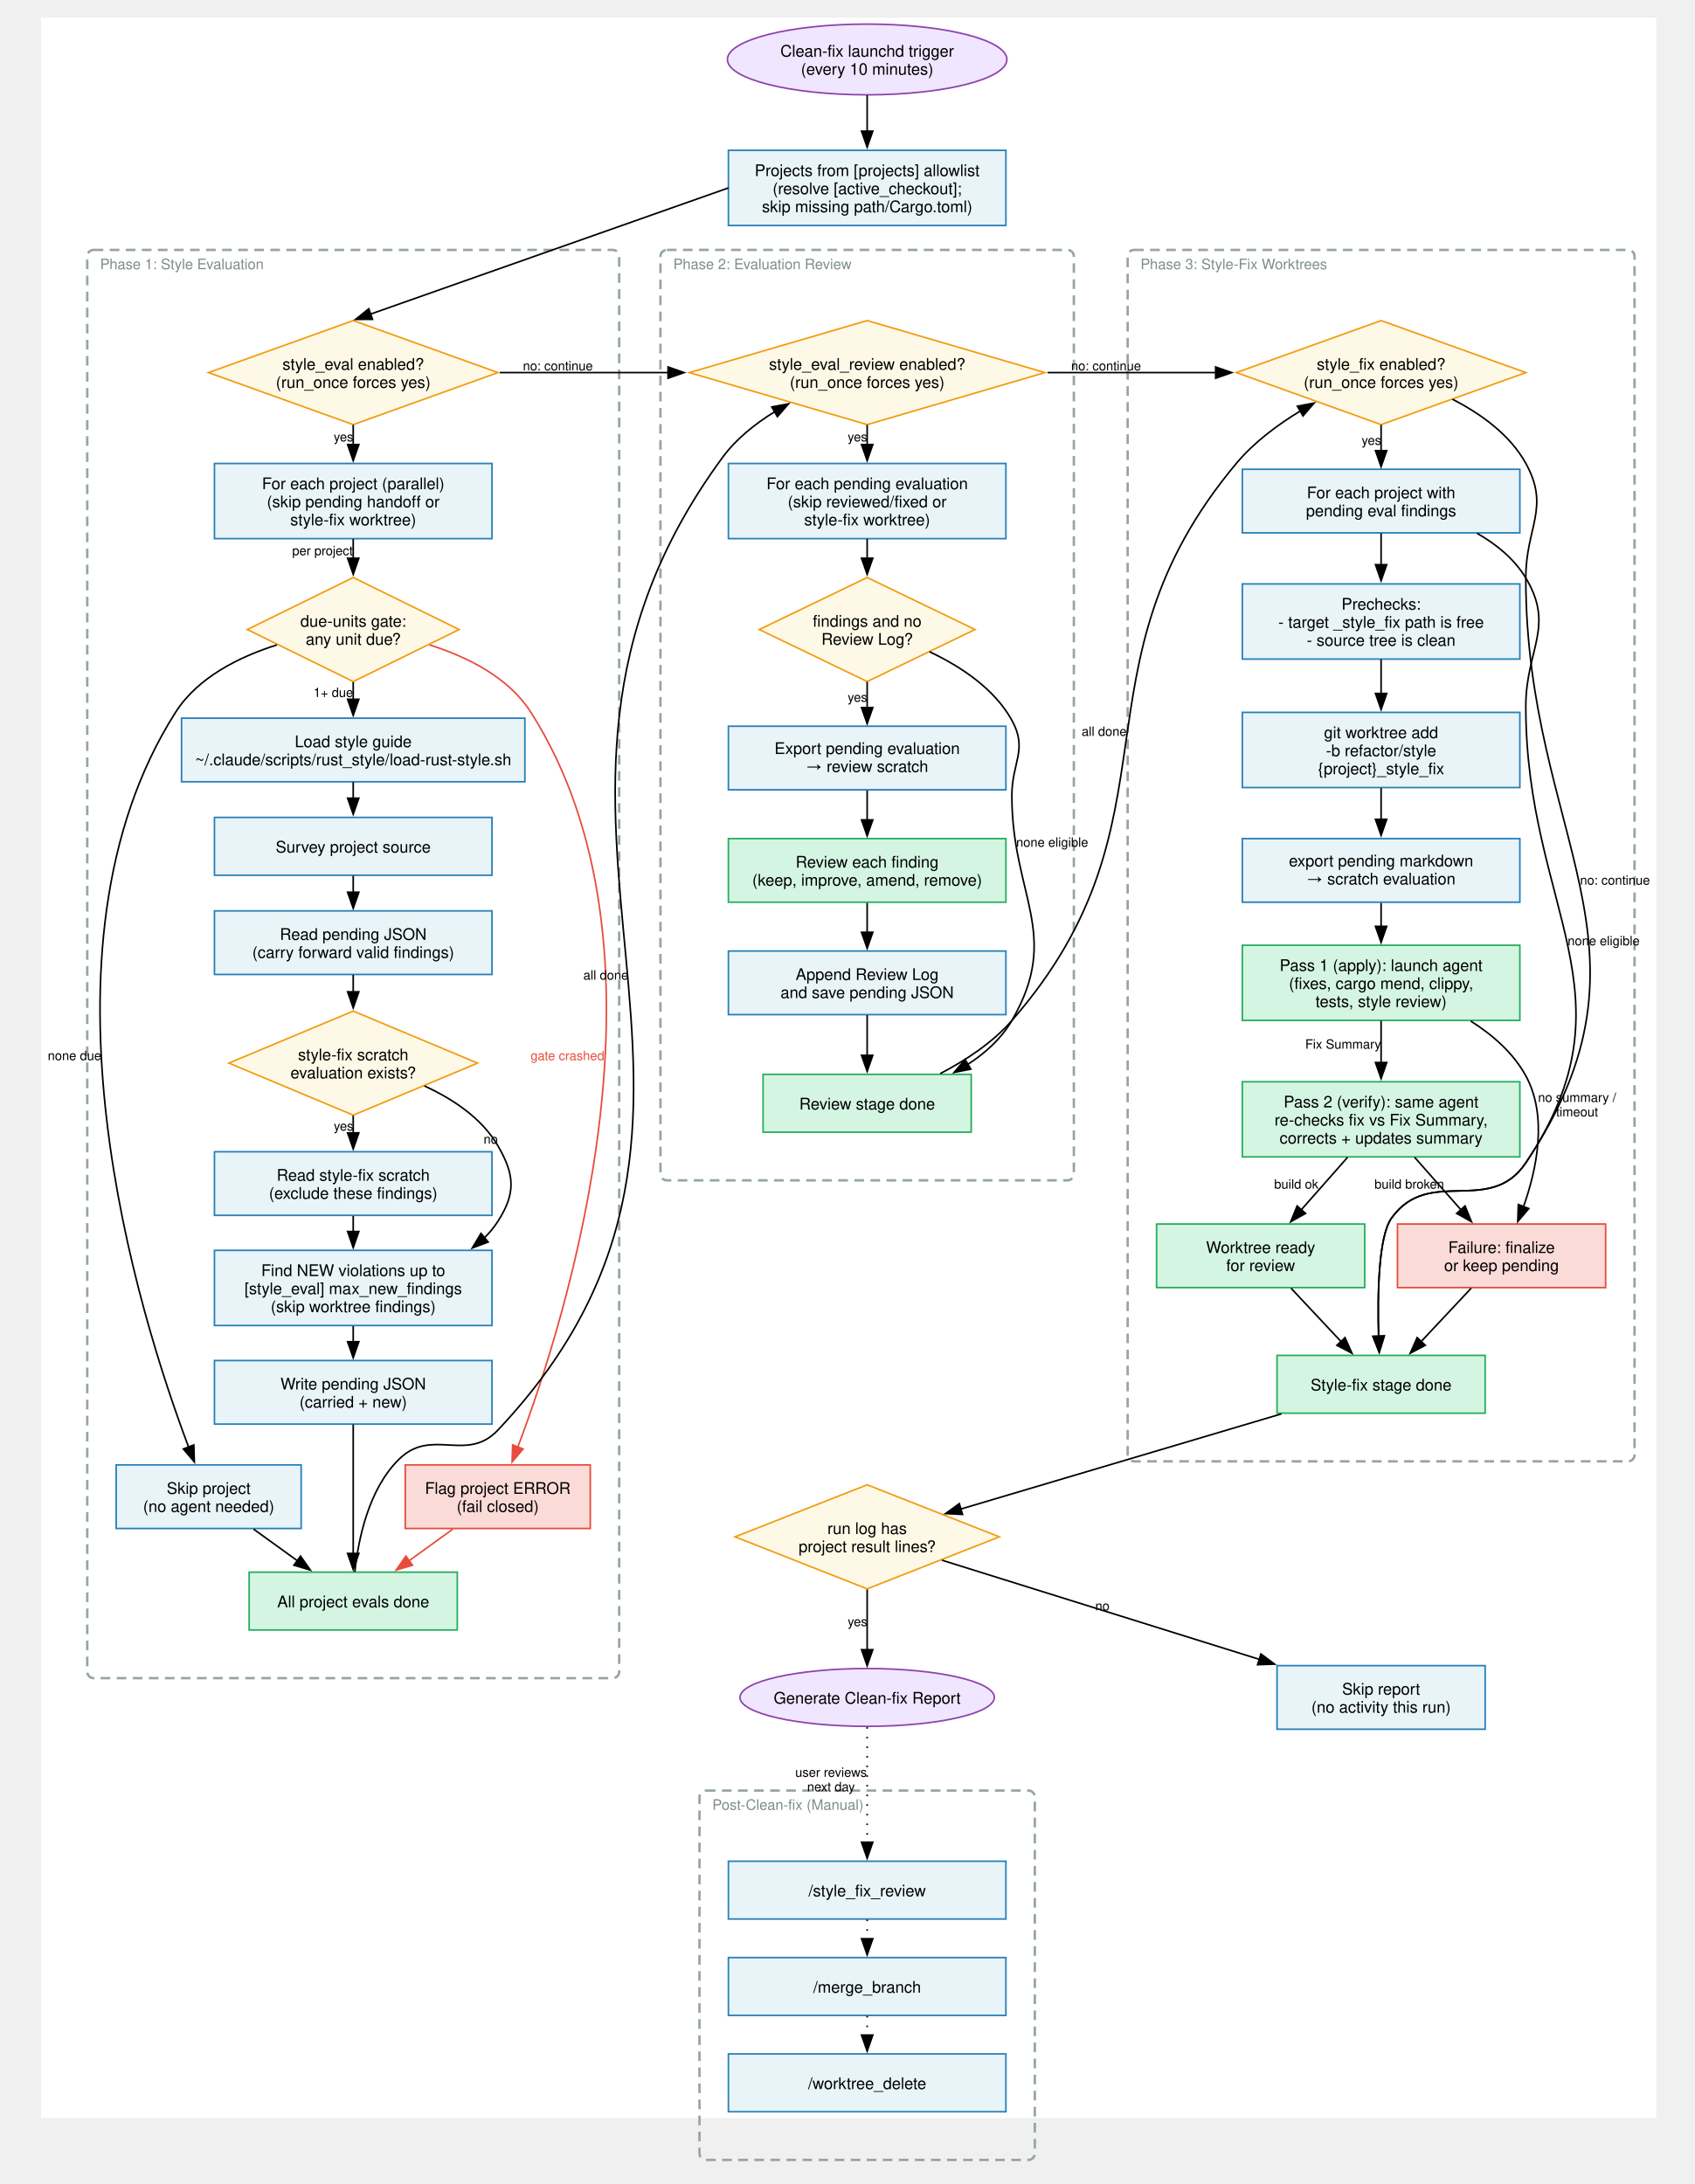
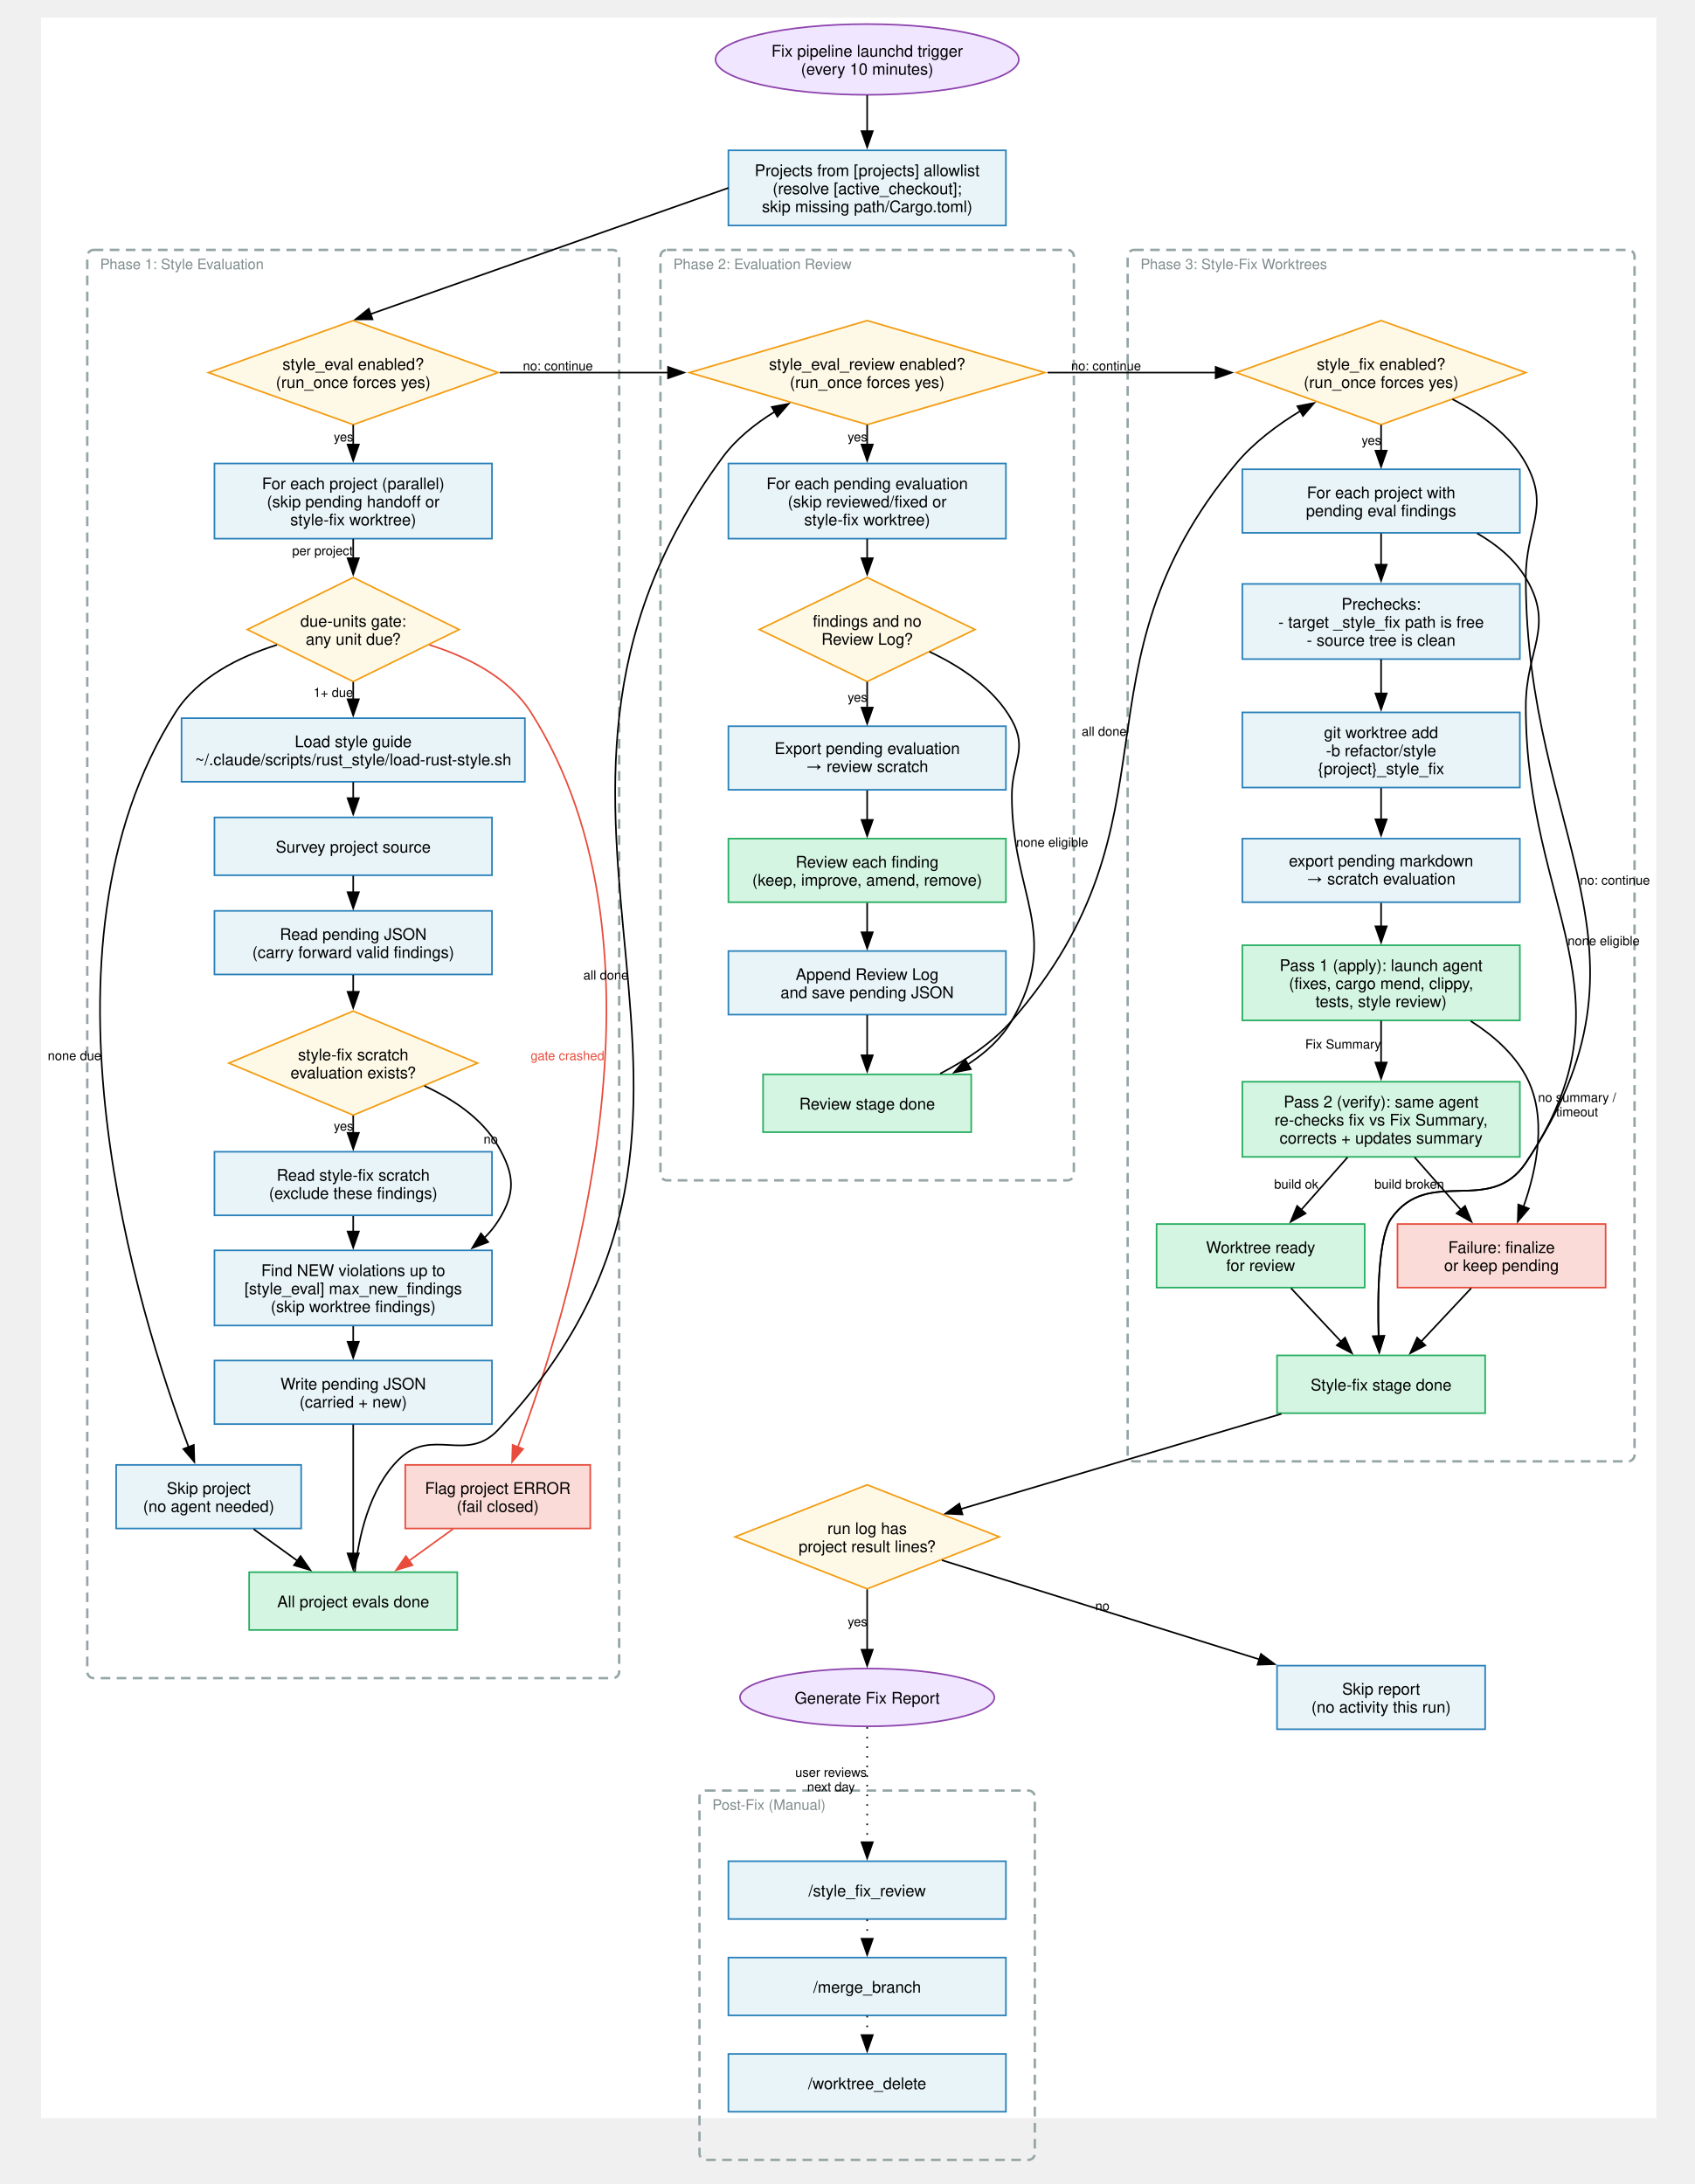
<svg xmlns="http://www.w3.org/2000/svg" width="1055.1pt" height="1360.0pt" viewBox="-25.52 -11.00 1055.12 1360.02">
  <g id="graph0" class="graph" transform="scale(1 1) rotate(0) translate(46.81 1304.02)">
    <polygon fill="white" stroke="none" points="-46.81,4 -46.81,-1304.02 958.98,-1304.02 958.98,4 -46.81,4" />
    <rect x="-18.0" y="-1159.4" width="331.2" height="889.4" fill="none" stroke="#95a5a6" stroke-width="1.5" stroke-dasharray="6,4" rx="4.0" />
    <rect x="338.9" y="-1159.4" width="257.4" height="579.4" fill="none" stroke="#95a5a6" stroke-width="1.5" stroke-dasharray="6,4" rx="4.0" />
    <rect x="629.8" y="-1159.4" width="315.6" height="754.4" fill="none" stroke="#95a5a6" stroke-width="1.5" stroke-dasharray="6,4" rx="4.0" />
    <rect x="363.2" y="-200.0" width="208.8" height="230.0" fill="none" stroke="#95a5a6" stroke-width="1.5" stroke-dasharray="6,4" rx="4.0" />
    <g id="node1" class="node">
-       <ellipse fill="#f0e6ff" stroke="#8e44ad" cx="467.6" cy="-1278" rx="87" ry="22.02" />
-       <text xml:space="preserve" text-anchor="middle" x="467.6" y="-1279.75" font-family="Helvetica,sans-Serif" font-size="10.00">Clean-fix launchd trigger</text>
+       <ellipse fill="#f0e6ff" stroke="#8e44ad" cx="467.6" cy="-1278" rx="94.42" ry="22.02" />
+       <text xml:space="preserve" text-anchor="middle" x="467.6" y="-1279.75" font-family="Helvetica,sans-Serif" font-size="10.00">Fix pipeline launchd trigger</text>
      <text xml:space="preserve" text-anchor="middle" x="467.6" y="-1268.5" font-family="Helvetica,sans-Serif" font-size="10.00">(every 10 minutes)</text>
    </g>
    <g id="node2" class="node">
      <polygon fill="#e8f4f8" stroke="#2980b9" points="554,-1221.4 381.2,-1221.4 381.2,-1174.6 554,-1174.6 554,-1221.4" />
      <text xml:space="preserve" text-anchor="middle" x="467.6" y="-1205.38" font-family="Helvetica,sans-Serif" font-size="10.00">Projects from [projects] allowlist</text>
      <text xml:space="preserve" text-anchor="middle" x="467.6" y="-1194.12" font-family="Helvetica,sans-Serif" font-size="10.00">(resolve [active_checkout];</text>
      <text xml:space="preserve" text-anchor="middle" x="467.6" y="-1182.88" font-family="Helvetica,sans-Serif" font-size="10.00">skip missing path/Cargo.toml)</text>
    </g>
    <g id="edge1" class="edge">
      <path fill="none" stroke="black" d="M467.6,-1255.72C467.6,-1248.72 467.6,-1240.81 467.6,-1233.14" />
      <polygon fill="black" stroke="black" points="471.1,-1233.36 467.6,-1223.36 464.1,-1233.36 471.1,-1233.36" />
    </g>
    <g id="node3" class="node">
      <polygon fill="#fef9e7" stroke="#f39c12" points="147.6,-1115.4 57.47,-1083 147.6,-1050.6 237.73,-1083 147.6,-1115.4" />
      <text xml:space="preserve" text-anchor="middle" x="147.6" y="-1084.75" font-family="Helvetica,sans-Serif" font-size="10.00">style_eval enabled?</text>
      <text xml:space="preserve" text-anchor="middle" x="147.6" y="-1073.5" font-family="Helvetica,sans-Serif" font-size="10.00">(run_once forces yes)</text>
    </g>
    <g id="edge2" class="edge">
      <path fill="none" stroke="black" d="M381.2,-1198C381.2,-1198 203.94,-1135.5 158.24,-1119.38" />
      <polygon fill="black" stroke="black" points="159.62,-1116.16 149.03,-1116.13 157.29,-1122.76 159.62,-1116.16" />
    </g>
    <g id="node4" class="node">
      <polygon fill="#e8f4f8" stroke="#2980b9" points="234,-1026.4 61.2,-1026.4 61.2,-979.6 234,-979.6 234,-1026.4" />
      <text xml:space="preserve" text-anchor="middle" x="147.6" y="-1010.38" font-family="Helvetica,sans-Serif" font-size="10.00">For each project (parallel)</text>
      <text xml:space="preserve" text-anchor="middle" x="147.6" y="-999.12" font-family="Helvetica,sans-Serif" font-size="10.00">(skip pending handoff or</text>
      <text xml:space="preserve" text-anchor="middle" x="147.6" y="-987.88" font-family="Helvetica,sans-Serif" font-size="10.00">style-fix worktree)</text>
    </g>
    <g id="edge3" class="edge">
      <path fill="none" stroke="black" d="M147.6,-1050.46C147.6,-1046.36 147.6,-1042.14 147.6,-1038" />
      <polygon fill="black" stroke="black" points="151.1,-1038.19 147.6,-1028.19 144.1,-1038.19 151.1,-1038.19" />
      <text xml:space="preserve" text-anchor="middle" x="141.6" y="-1040.18" font-family="Helvetica,sans-Serif" font-size="8.00">yes</text>
    </g>
    <g id="node16" class="node">
      <polygon fill="#fef9e7" stroke="#f39c12" points="467.6,-1115.4 356.91,-1083 467.6,-1050.6 578.29,-1083 467.6,-1115.4" />
      <text xml:space="preserve" text-anchor="middle" x="467.6" y="-1084.75" font-family="Helvetica,sans-Serif" font-size="10.00">style_eval_review enabled?</text>
      <text xml:space="preserve" text-anchor="middle" x="467.6" y="-1073.5" font-family="Helvetica,sans-Serif" font-size="10.00">(run_once forces yes)</text>
    </g>
    <g id="edge4" class="edge">
      <path fill="none" stroke="black" d="M238.87,-1083C271.54,-1083 308.94,-1083 343.89,-1083" />
      <polygon fill="black" stroke="black" points="343.63,-1086.5 353.63,-1083 343.63,-1079.5 343.63,-1086.5" />
      <text xml:space="preserve" text-anchor="middle" x="275.04" y="-1084.4" font-family="Helvetica,sans-Serif" font-size="8.00">no: continue</text>
    </g>
    <g id="node5" class="node">
      <polygon fill="#fef9e7" stroke="#f39c12" points="147.6,-955.4 81.66,-923 147.6,-890.6 213.54,-923 147.6,-955.4" />
      <text xml:space="preserve" text-anchor="middle" x="147.6" y="-924.75" font-family="Helvetica,sans-Serif" font-size="10.00">due-units gate:</text>
      <text xml:space="preserve" text-anchor="middle" x="147.6" y="-913.5" font-family="Helvetica,sans-Serif" font-size="10.00">any unit due?</text>
    </g>
    <g id="edge5" class="edge">
      <path fill="none" stroke="black" d="M147.6,-979.43C147.6,-975.51 147.6,-971.34 147.6,-967.11" />
      <polygon fill="black" stroke="black" points="151.1,-967.4 147.6,-957.4 144.1,-967.4 151.1,-967.4" />
      <text xml:space="preserve" text-anchor="middle" x="128.48" y="-969.3" font-family="Helvetica,sans-Serif" font-size="8.00">per project</text>
    </g>
    <g id="node6" class="node">
      <polygon fill="#e8f4f8" stroke="#2980b9" points="254.49,-867.8 40.71,-867.8 40.71,-828.2 254.49,-828.2 254.49,-867.8" />
      <text xml:space="preserve" text-anchor="middle" x="147.6" y="-849.75" font-family="Helvetica,sans-Serif" font-size="10.00">Load style guide</text>
      <text xml:space="preserve" text-anchor="middle" x="147.6" y="-838.5" font-family="Helvetica,sans-Serif" font-size="10.00">~/.claude/scripts/rust_style/load-rust-style.sh</text>
    </g>
    <g id="edge6" class="edge">
      <path fill="none" stroke="black" d="M147.6,-890.32C147.6,-886.65 147.6,-882.92 147.6,-879.26" />
      <polygon fill="black" stroke="black" points="151.1,-879.56 147.6,-869.56 144.1,-879.56 151.1,-879.56" />
      <text xml:space="preserve" text-anchor="middle" x="135.23" y="-881.01" font-family="Helvetica,sans-Serif" font-size="8.00">1+ due</text>
    </g>
    <g id="node13" class="node">
      <polygon fill="#e8f4f8" stroke="#2980b9" points="115.2,-402.8 0,-402.8 0,-363.2 115.2,-363.2 115.2,-402.8" />
      <text xml:space="preserve" text-anchor="middle" x="57.6" y="-384.75" font-family="Helvetica,sans-Serif" font-size="10.00">Skip project</text>
      <text xml:space="preserve" text-anchor="middle" x="57.6" y="-373.5" font-family="Helvetica,sans-Serif" font-size="10.00">(no agent needed)</text>
    </g>
    <g id="edge7" class="edge">
      <path fill="none" stroke="black" d="M100.12,-913.44C76.88,-906.11 50.96,-893.38 37.01,-871.5 -57.33,-723.49 14.16,-495.88 45.14,-413.82" />
      <polygon fill="black" stroke="black" points="48.35,-415.23 48.68,-404.65 41.82,-412.72 48.35,-415.23" />
      <text xml:space="preserve" text-anchor="middle" x="-25.93" y="-654.86" font-family="Helvetica,sans-Serif" font-size="8.00">none due</text>
    </g>
    <g id="node14" class="node">
      <polygon fill="#fadbd8" stroke="#e74c3c" points="295.2,-402.8 180,-402.8 180,-363.2 295.2,-363.2 295.2,-402.8" />
      <text xml:space="preserve" text-anchor="middle" x="237.6" y="-384.75" font-family="Helvetica,sans-Serif" font-size="10.00">Flag project ERROR</text>
      <text xml:space="preserve" text-anchor="middle" x="237.6" y="-373.5" font-family="Helvetica,sans-Serif" font-size="10.00">(fail closed)</text>
    </g>
    <g id="edge8" class="edge">
      <path fill="none" stroke="#e74c3c" d="M195.08,-913.44C218.32,-906.11 244.24,-893.38 258.19,-871.5 352.53,-723.49 281.04,-495.88 250.06,-413.82" />
      <polygon fill="#e74c3c" stroke="#e74c3c" points="253.38,-412.72 246.52,-404.65 246.85,-415.23 253.38,-412.72" />
      <text xml:space="preserve" text-anchor="middle" x="281.01" y="-654.86" font-family="Helvetica,sans-Serif" font-size="8.00" fill="#e74c3c">gate crashed</text>
    </g>
    <g id="node7" class="node">
      <polygon fill="#e8f4f8" stroke="#2980b9" points="234,-806 61.2,-806 61.2,-770 234,-770 234,-806" />
      <text xml:space="preserve" text-anchor="middle" x="147.6" y="-784.12" font-family="Helvetica,sans-Serif" font-size="10.00">Survey project source</text>
    </g>
    <g id="edge9" class="edge">
      <path fill="none" stroke="black" d="M147.6,-828.02C147.6,-824.76 147.6,-821.32 147.6,-817.89" />
      <polygon fill="black" stroke="black" points="151.1,-817.99 147.6,-807.99 144.1,-817.99 151.1,-817.99" />
    </g>
    <g id="node8" class="node">
      <polygon fill="#e8f4f8" stroke="#2980b9" points="234,-747.8 61.2,-747.8 61.2,-708.2 234,-708.2 234,-747.8" />
      <text xml:space="preserve" text-anchor="middle" x="147.6" y="-729.75" font-family="Helvetica,sans-Serif" font-size="10.00">Read pending JSON</text>
      <text xml:space="preserve" text-anchor="middle" x="147.6" y="-718.5" font-family="Helvetica,sans-Serif" font-size="10.00">(carry forward valid findings)</text>
    </g>
    <g id="edge10" class="edge">
      <path fill="none" stroke="black" d="M147.6,-769.67C147.6,-766.33 147.6,-762.77 147.6,-759.18" />
      <polygon fill="black" stroke="black" points="151.1,-759.4 147.6,-749.4 144.1,-759.4 151.1,-759.4" />
    </g>
    <g id="node9" class="node">
      <polygon fill="#fef9e7" stroke="#f39c12" points="147.6,-685.4 70.17,-653 147.6,-620.6 225.03,-653 147.6,-685.4" />
      <text xml:space="preserve" text-anchor="middle" x="147.6" y="-654.75" font-family="Helvetica,sans-Serif" font-size="10.00">style-fix scratch</text>
      <text xml:space="preserve" text-anchor="middle" x="147.6" y="-643.5" font-family="Helvetica,sans-Serif" font-size="10.00">evaluation exists?</text>
    </g>
    <g id="edge11" class="edge">
      <path fill="none" stroke="black" d="M147.6,-707.9C147.6,-704.52 147.6,-700.89 147.6,-697.17" />
      <polygon fill="black" stroke="black" points="151.1,-697.41 147.6,-687.41 144.1,-697.41 151.1,-697.41" />
    </g>
    <g id="node10" class="node">
      <polygon fill="#e8f4f8" stroke="#2980b9" points="234,-597.8 61.2,-597.8 61.2,-558.2 234,-558.2 234,-597.8" />
      <text xml:space="preserve" text-anchor="middle" x="147.6" y="-579.75" font-family="Helvetica,sans-Serif" font-size="10.00">Read style-fix scratch</text>
      <text xml:space="preserve" text-anchor="middle" x="147.6" y="-568.5" font-family="Helvetica,sans-Serif" font-size="10.00">(exclude these findings)</text>
    </g>
    <g id="edge12" class="edge">
      <path fill="none" stroke="black" d="M147.6,-620.32C147.6,-616.65 147.6,-612.92 147.6,-609.26" />
      <polygon fill="black" stroke="black" points="151.1,-609.56 147.6,-599.56 144.1,-609.56 151.1,-609.56" />
      <text xml:space="preserve" text-anchor="middle" x="141.6" y="-611.01" font-family="Helvetica,sans-Serif" font-size="8.00">yes</text>
    </g>
    <g id="node11" class="node">
      <polygon fill="#e8f4f8" stroke="#2980b9" points="234,-536.4 61.2,-536.4 61.2,-489.6 234,-489.6 234,-536.4" />
      <text xml:space="preserve" text-anchor="middle" x="147.6" y="-520.38" font-family="Helvetica,sans-Serif" font-size="10.00">Find NEW violations up to</text>
      <text xml:space="preserve" text-anchor="middle" x="147.6" y="-509.12" font-family="Helvetica,sans-Serif" font-size="10.00">[style_eval] max_new_findings</text>
      <text xml:space="preserve" text-anchor="middle" x="147.6" y="-497.88" font-family="Helvetica,sans-Serif" font-size="10.00">(skip worktree findings)</text>
    </g>
    <g id="edge13" class="edge">
      <path fill="none" stroke="black" d="M191.91,-638.8C209.39,-630.78 227.66,-618.8 237.7,-601.5 248.18,-583.43 248.96,-572.09 237.7,-554.5 235.26,-550.69 232.38,-547.23 229.16,-544.08" />
      <polygon fill="black" stroke="black" points="231.63,-541.59 221.72,-537.85 227.14,-546.96 231.63,-541.59" />
      <text xml:space="preserve" text-anchor="middle" x="233.23" y="-602.85" font-family="Helvetica,sans-Serif" font-size="8.00">no</text>
    </g>
    <g id="edge14" class="edge">
      <path fill="none" stroke="black" d="M147.6,-557.79C147.6,-554.65 147.6,-551.32 147.6,-547.96" />
      <polygon fill="black" stroke="black" points="151.1,-548.13 147.6,-538.13 144.1,-548.13 151.1,-548.13" />
    </g>
    <g id="node12" class="node">
      <polygon fill="#e8f4f8" stroke="#2980b9" points="234,-467.8 61.2,-467.8 61.2,-428.2 234,-428.2 234,-467.8" />
      <text xml:space="preserve" text-anchor="middle" x="147.6" y="-449.75" font-family="Helvetica,sans-Serif" font-size="10.00">Write pending JSON</text>
      <text xml:space="preserve" text-anchor="middle" x="147.6" y="-438.5" font-family="Helvetica,sans-Serif" font-size="10.00">(carried + new)</text>
    </g>
    <g id="edge15" class="edge">
      <path fill="none" stroke="black" d="M147.6,-489.17C147.6,-486.01 147.6,-482.74 147.6,-479.49" />
      <polygon fill="black" stroke="black" points="151.1,-479.5 147.6,-469.5 144.1,-479.5 151.1,-479.5" />
    </g>
    <g id="node15" class="node">
      <polygon fill="#d5f5e3" stroke="#27ae60" points="212.4,-336 82.8,-336 82.8,-300 212.4,-300 212.4,-336" />
      <text xml:space="preserve" text-anchor="middle" x="147.6" y="-314.12" font-family="Helvetica,sans-Serif" font-size="10.00">All project evals done</text>
    </g>
    <g id="edge16" class="edge">
      <path fill="none" stroke="black" d="M147.6,-427.97C147.6,-406.43 147.6,-371.95 147.6,-347.35" />
      <polygon fill="black" stroke="black" points="151.1,-347.67 147.6,-337.67 144.1,-347.68 151.1,-347.67" />
    </g>
    <g id="edge17" class="edge">
      <path fill="none" stroke="black" d="M85.58,-362.79C94.24,-356.54 103.88,-349.58 112.93,-343.04" />
      <polygon fill="black" stroke="black" points="114.8,-346.01 120.86,-337.32 110.7,-340.33 114.8,-346.01" />
    </g>
    <g id="edge18" class="edge">
      <path fill="none" stroke="#e74c3c" d="M209.62,-362.79C200.96,-356.54 191.32,-349.58 182.27,-343.04" />
      <polygon fill="#e74c3c" stroke="#e74c3c" points="184.5,-340.33 174.34,-337.32 180.4,-346.01 184.5,-340.33" />
    </g>
    <g id="edge19" class="edge">
      <path fill="none" stroke="black" d="M148.62,-336.19C150.71,-356.15 157.07,-387.81 176.3,-406.5 196.69,-426.32 218.19,-403.81 237.7,-424.5 427.25,-625.44 214,-807.45 377.5,-1030.1 385.97,-1041.64 397.78,-1051.09 410.06,-1058.64" />
      <polygon fill="black" stroke="black" points="408.23,-1061.62 418.65,-1063.55 411.7,-1055.55 408.23,-1061.62" />
      <text xml:space="preserve" text-anchor="middle" x="304.91" y="-705" font-family="Helvetica,sans-Serif" font-size="8.00">all done</text>
    </g>
    <g id="node17" class="node">
      <polygon fill="#e8f4f8" stroke="#2980b9" points="554,-1026.4 381.2,-1026.4 381.2,-979.6 554,-979.6 554,-1026.4" />
      <text xml:space="preserve" text-anchor="middle" x="467.6" y="-1010.38" font-family="Helvetica,sans-Serif" font-size="10.00">For each pending evaluation</text>
      <text xml:space="preserve" text-anchor="middle" x="467.6" y="-999.12" font-family="Helvetica,sans-Serif" font-size="10.00">(skip reviewed/fixed or</text>
      <text xml:space="preserve" text-anchor="middle" x="467.6" y="-987.88" font-family="Helvetica,sans-Serif" font-size="10.00">style-fix worktree)</text>
    </g>
    <g id="edge20" class="edge">
      <path fill="none" stroke="black" d="M467.6,-1050.46C467.6,-1046.36 467.6,-1042.14 467.6,-1038" />
      <polygon fill="black" stroke="black" points="471.1,-1038.19 467.6,-1028.19 464.1,-1038.19 471.1,-1038.19" />
      <text xml:space="preserve" text-anchor="middle" x="461.6" y="-1040.18" font-family="Helvetica,sans-Serif" font-size="8.00">yes</text>
    </g>
    <g id="node23" class="node">
      <polygon fill="#fef9e7" stroke="#f39c12" points="787.6,-1115.4 697.47,-1083 787.6,-1050.6 877.73,-1083 787.6,-1115.4" />
      <text xml:space="preserve" text-anchor="middle" x="787.6" y="-1084.75" font-family="Helvetica,sans-Serif" font-size="10.00">style_fix enabled?</text>
      <text xml:space="preserve" text-anchor="middle" x="787.6" y="-1073.5" font-family="Helvetica,sans-Serif" font-size="10.00">(run_once forces yes)</text>
    </g>
    <g id="edge21" class="edge">
      <path fill="none" stroke="black" d="M579.97,-1083C614.11,-1083 651.43,-1083 684.9,-1083" />
      <polygon fill="black" stroke="black" points="684.58,-1086.5 694.58,-1083 684.58,-1079.5 684.58,-1086.5" />
      <text xml:space="preserve" text-anchor="middle" x="616.35" y="-1084.4" font-family="Helvetica,sans-Serif" font-size="8.00">no: continue</text>
    </g>
    <g id="node18" class="node">
      <polygon fill="#fef9e7" stroke="#f39c12" points="467.6,-955.4 400.45,-923 467.6,-890.6 534.75,-923 467.6,-955.4" />
      <text xml:space="preserve" text-anchor="middle" x="467.6" y="-924.75" font-family="Helvetica,sans-Serif" font-size="10.00">findings and no</text>
      <text xml:space="preserve" text-anchor="middle" x="467.6" y="-913.5" font-family="Helvetica,sans-Serif" font-size="10.00">Review Log?</text>
    </g>
    <g id="edge22" class="edge">
      <path fill="none" stroke="black" d="M467.6,-979.43C467.6,-975.51 467.6,-971.34 467.6,-967.11" />
      <polygon fill="black" stroke="black" points="471.1,-967.4 467.6,-957.4 464.1,-967.4 471.1,-967.4" />
    </g>
    <g id="node19" class="node">
      <polygon fill="#e8f4f8" stroke="#2980b9" points="554,-862.8 381.2,-862.8 381.2,-823.2 554,-823.2 554,-862.8" />
      <text xml:space="preserve" text-anchor="middle" x="467.6" y="-845.5" font-family="Helvetica,sans-Serif" font-size="10.00">Export pending evaluation</text>
      <text xml:space="preserve" text-anchor="middle" x="467.6" y="-834.25" font-family="Helvetica,sans-Serif" font-size="10.00">→ review scratch</text>
    </g>
    <g id="edge23" class="edge">
      <path fill="none" stroke="black" d="M467.6,-890.46C467.6,-885.06 467.6,-879.47 467.6,-874.1" />
      <polygon fill="black" stroke="black" points="471.1,-874.39 467.6,-864.39 464.1,-874.39 471.1,-874.39" />
      <text xml:space="preserve" text-anchor="middle" x="461.6" y="-878.03" font-family="Helvetica,sans-Serif" font-size="8.00">yes</text>
    </g>
    <g id="node22" class="node">
      <polygon fill="#d5f5e3" stroke="#27ae60" points="532.4,-646 402.8,-646 402.8,-610 532.4,-610 532.4,-646" />
      <text xml:space="preserve" text-anchor="middle" x="467.6" y="-624.12" font-family="Helvetica,sans-Serif" font-size="10.00">Review stage done</text>
    </g>
    <g id="edge24" class="edge">
      <path fill="none" stroke="black" d="M506.39,-909.19C525.48,-900.19 546.71,-886.37 557.7,-866.5 567.81,-848.22 557.7,-840.39 557.7,-819.5 557.7,-757.28 588.93,-733.32 557.7,-679.5 551.2,-668.29 541.23,-659.31 530.27,-652.2" />
      <polygon fill="black" stroke="black" points="532.14,-649.24 521.74,-647.19 528.59,-655.27 532.14,-649.24" />
      <text xml:space="preserve" text-anchor="middle" x="582.8" y="-787.73" font-family="Helvetica,sans-Serif" font-size="8.00">none eligible</text>
    </g>
    <g id="node20" class="node">
      <polygon fill="#d5f5e3" stroke="#27ae60" points="554,-792.8 381.2,-792.8 381.2,-753.2 554,-753.2 554,-792.8" />
      <text xml:space="preserve" text-anchor="middle" x="467.6" y="-774.75" font-family="Helvetica,sans-Serif" font-size="10.00">Review each finding</text>
      <text xml:space="preserve" text-anchor="middle" x="467.6" y="-763.5" font-family="Helvetica,sans-Serif" font-size="10.00">(keep, improve, amend, remove)</text>
    </g>
    <g id="edge25" class="edge">
      <path fill="none" stroke="black" d="M467.6,-822.75C467.6,-816.9 467.6,-810.37 467.6,-804.02" />
      <polygon fill="black" stroke="black" points="471.1,-804.47 467.6,-794.47 464.1,-804.47 471.1,-804.47" />
    </g>
    <g id="node21" class="node">
      <polygon fill="#e8f4f8" stroke="#2980b9" points="554,-722.8 381.2,-722.8 381.2,-683.2 554,-683.2 554,-722.8" />
      <text xml:space="preserve" text-anchor="middle" x="467.6" y="-704.75" font-family="Helvetica,sans-Serif" font-size="10.00">Append Review Log</text>
      <text xml:space="preserve" text-anchor="middle" x="467.6" y="-693.5" font-family="Helvetica,sans-Serif" font-size="10.00">and save pending JSON</text>
    </g>
    <g id="edge26" class="edge">
      <path fill="none" stroke="black" d="M467.6,-752.75C467.6,-746.9 467.6,-740.37 467.6,-734.02" />
      <polygon fill="black" stroke="black" points="471.1,-734.47 467.6,-724.47 464.1,-734.47 471.1,-734.47" />
    </g>
    <g id="edge27" class="edge">
      <path fill="none" stroke="black" d="M467.6,-682.9C467.6,-675.17 467.6,-666.18 467.6,-657.74" />
      <polygon fill="black" stroke="black" points="471.1,-657.87 467.6,-647.87 464.1,-657.87 471.1,-657.87" />
    </g>
    <g id="edge28" class="edge">
      <path fill="none" stroke="black" d="M513.07,-646.45C528.86,-654.66 545.62,-665.65 557.7,-679.5 666.99,-804.8 590.79,-898.99 697.5,-1026.5 708.38,-1039.5 723.04,-1050.44 737.38,-1059.13" />
      <polygon fill="black" stroke="black" points="735.48,-1062.07 745.89,-1064.03 738.97,-1056.01 735.48,-1062.07" />
      <text xml:space="preserve" text-anchor="middle" x="615.16" y="-856.8" font-family="Helvetica,sans-Serif" font-size="8.00">all done</text>
    </g>
    <g id="node24" class="node">
      <polygon fill="#e8f4f8" stroke="#2980b9" points="874,-1022.8 701.2,-1022.8 701.2,-983.2 874,-983.2 874,-1022.8" />
      <text xml:space="preserve" text-anchor="middle" x="787.6" y="-1004.75" font-family="Helvetica,sans-Serif" font-size="10.00">For each project with</text>
      <text xml:space="preserve" text-anchor="middle" x="787.6" y="-993.5" font-family="Helvetica,sans-Serif" font-size="10.00">pending eval findings</text>
    </g>
    <g id="edge29" class="edge">
      <path fill="none" stroke="black" d="M787.6,-1050.46C787.6,-1045.06 787.6,-1039.47 787.6,-1034.1" />
      <polygon fill="black" stroke="black" points="791.1,-1034.39 787.6,-1024.39 784.1,-1034.39 791.1,-1034.39" />
      <text xml:space="preserve" text-anchor="middle" x="781.6" y="-1038.03" font-family="Helvetica,sans-Serif" font-size="8.00">yes</text>
    </g>
    <g id="node32" class="node">
      <polygon fill="#d5f5e3" stroke="#27ae60" points="852.4,-471 722.8,-471 722.8,-435 852.4,-435 852.4,-471" />
      <text xml:space="preserve" text-anchor="middle" x="787.6" y="-449.12" font-family="Helvetica,sans-Serif" font-size="10.00">Style-fix stage done</text>
    </g>
    <g id="edge30" class="edge">
      <path fill="none" stroke="black" d="M832.02,-1066.41C849.52,-1057.44 867.78,-1044.43 877.7,-1026.5 893.06,-998.73 877.7,-986.83 877.7,-955.1 877.7,-793.23 967.79,-725.38 877.7,-590.9 855.34,-557.52 817.5,-589.16 794.1,-556.5 785.92,-545.08 785.3,-509.1 786.06,-482.77" />
      <polygon fill="black" stroke="black" points="789.55,-483.1 786.43,-472.98 782.55,-482.84 789.55,-483.1" />
      <text xml:space="preserve" text-anchor="middle" x="933.23" y="-764.13" font-family="Helvetica,sans-Serif" font-size="8.00">no: continue</text>
    </g>
    <g id="node25" class="node">
      <polygon fill="#e8f4f8" stroke="#2980b9" points="874,-951.4 701.2,-951.4 701.2,-904.6 874,-904.6 874,-951.4" />
      <text xml:space="preserve" text-anchor="middle" x="787.6" y="-935.37" font-family="Helvetica,sans-Serif" font-size="10.00">Prechecks:</text>
      <text xml:space="preserve" text-anchor="middle" x="787.6" y="-924.12" font-family="Helvetica,sans-Serif" font-size="10.00">- target _style_fix path is free</text>
      <text xml:space="preserve" text-anchor="middle" x="787.6" y="-912.87" font-family="Helvetica,sans-Serif" font-size="10.00">- source tree is clean</text>
    </g>
    <g id="edge32" class="edge">
      <path fill="none" stroke="black" d="M787.6,-982.9C787.6,-976.79 787.6,-969.88 787.6,-963.08" />
      <polygon fill="black" stroke="black" points="791.1,-963.4 787.6,-953.4 784.1,-963.4 791.1,-963.4" />
    </g>
    <g id="edge31" class="edge">
      <path fill="none" stroke="black" d="M847.38,-982.91C859.44,-976.02 870.58,-966.94 877.7,-955.1 896.01,-924.62 877.7,-910.66 877.7,-875.1 877.7,-748.79 948,-695.84 877.7,-590.9 855.34,-557.52 817.5,-589.16 794.1,-556.5 785.92,-545.08 785.3,-509.1 786.06,-482.77" />
      <polygon fill="black" stroke="black" points="789.55,-483.1 786.43,-472.98 782.55,-482.84 789.55,-483.1" />
      <text xml:space="preserve" text-anchor="middle" x="926.19" y="-726.38" font-family="Helvetica,sans-Serif" font-size="8.00">none eligible</text>
    </g>
    <g id="node26" class="node">
      <polygon fill="#e8f4f8" stroke="#2980b9" points="874,-871.4 701.2,-871.4 701.2,-824.6 874,-824.6 874,-871.4" />
      <text xml:space="preserve" text-anchor="middle" x="787.6" y="-855.37" font-family="Helvetica,sans-Serif" font-size="10.00">git worktree add</text>
      <text xml:space="preserve" text-anchor="middle" x="787.6" y="-844.12" font-family="Helvetica,sans-Serif" font-size="10.00">-b refactor/style</text>
      <text xml:space="preserve" text-anchor="middle" x="787.6" y="-832.87" font-family="Helvetica,sans-Serif" font-size="10.00">{project}_style_fix</text>
    </g>
    <g id="edge33" class="edge">
      <path fill="none" stroke="black" d="M787.6,-904.43C787.6,-897.74 787.6,-890.3 787.6,-883.08" />
      <polygon fill="black" stroke="black" points="791.1,-883.19 787.6,-873.19 784.1,-883.19 791.1,-883.19" />
    </g>
    <g id="node27" class="node">
      <polygon fill="#e8f4f8" stroke="#2980b9" points="874,-792.8 701.2,-792.8 701.2,-753.2 874,-753.2 874,-792.8" />
      <text xml:space="preserve" text-anchor="middle" x="787.6" y="-775.5" font-family="Helvetica,sans-Serif" font-size="10.00">export pending markdown</text>
      <text xml:space="preserve" text-anchor="middle" x="787.6" y="-764.25" font-family="Helvetica,sans-Serif" font-size="10.00">→ scratch evaluation</text>
    </g>
    <g id="edge34" class="edge">
      <path fill="none" stroke="black" d="M787.6,-824.27C787.6,-818.05 787.6,-811.24 787.6,-804.67" />
      <polygon fill="black" stroke="black" points="791.1,-804.81 787.6,-794.81 784.1,-804.81 791.1,-804.81" />
    </g>
    <g id="node28" class="node">
      <polygon fill="#d5f5e3" stroke="#27ae60" points="874,-726.4 701.2,-726.4 701.2,-679.6 874,-679.6 874,-726.4" />
      <text xml:space="preserve" text-anchor="middle" x="787.6" y="-710.38" font-family="Helvetica,sans-Serif" font-size="10.00">Pass 1 (apply): launch agent</text>
      <text xml:space="preserve" text-anchor="middle" x="787.6" y="-699.12" font-family="Helvetica,sans-Serif" font-size="10.00">(fixes, cargo mend, clippy,</text>
      <text xml:space="preserve" text-anchor="middle" x="787.6" y="-687.88" font-family="Helvetica,sans-Serif" font-size="10.00">tests, style review)</text>
    </g>
    <g id="edge35" class="edge">
      <path fill="none" stroke="black" d="M787.6,-752.75C787.6,-748.17 787.6,-743.16 787.6,-738.16" />
      <polygon fill="black" stroke="black" points="791.1,-738.17 787.6,-728.17 784.1,-738.17 791.1,-738.17" />
    </g>
    <g id="node29" class="node">
      <polygon fill="#d5f5e3" stroke="#27ae60" points="874,-641.4 701.2,-641.4 701.2,-594.6 874,-594.6 874,-641.4" />
      <text xml:space="preserve" text-anchor="middle" x="787.6" y="-625.38" font-family="Helvetica,sans-Serif" font-size="10.00">Pass 2 (verify): same agent</text>
      <text xml:space="preserve" text-anchor="middle" x="787.6" y="-614.12" font-family="Helvetica,sans-Serif" font-size="10.00">re-checks fix vs Fix Summary,</text>
      <text xml:space="preserve" text-anchor="middle" x="787.6" y="-602.88" font-family="Helvetica,sans-Serif" font-size="10.00">corrects + updates summary</text>
    </g>
    <g id="edge36" class="edge">
      <path fill="none" stroke="black" d="M787.6,-679.32C787.6,-671.19 787.6,-661.91 787.6,-653.08" />
      <polygon fill="black" stroke="black" points="791.1,-653.36 787.6,-643.36 784.1,-653.36 791.1,-653.36" />
      <text xml:space="preserve" text-anchor="middle" x="763.97" y="-662" font-family="Helvetica,sans-Serif" font-size="8.00">Fix Summary</text>
    </g>
    <g id="node31" class="node">
      <polygon fill="#fadbd8" stroke="#e74c3c" points="927.4,-552.8 797.8,-552.8 797.8,-513.2 927.4,-513.2 927.4,-552.8" />
      <text xml:space="preserve" text-anchor="middle" x="862.6" y="-534.75" font-family="Helvetica,sans-Serif" font-size="10.00">Failure: finalize</text>
      <text xml:space="preserve" text-anchor="middle" x="862.6" y="-523.5" font-family="Helvetica,sans-Serif" font-size="10.00">or keep pending</text>
    </g>
    <g id="edge37" class="edge">
      <path fill="none" stroke="black" d="M843.42,-679.18C857.06,-670.53 869.95,-659.3 877.7,-645.1 891.43,-619.95 884.61,-587.06 876.2,-563.42" />
      <polygon fill="black" stroke="black" points="879.57,-562.43 872.7,-554.36 873.04,-564.95 879.57,-562.43" />
      <text xml:space="preserve" text-anchor="middle" x="909.62" y="-628.85" font-family="Helvetica,sans-Serif" font-size="8.00">no summary /</text>
      <text xml:space="preserve" text-anchor="middle" x="909.62" y="-619.85" font-family="Helvetica,sans-Serif" font-size="8.00">timeout</text>
    </g>
    <g id="node30" class="node">
      <polygon fill="#d5f5e3" stroke="#27ae60" points="777.4,-552.8 647.8,-552.8 647.8,-513.2 777.4,-513.2 777.4,-552.8" />
      <text xml:space="preserve" text-anchor="middle" x="712.6" y="-534.75" font-family="Helvetica,sans-Serif" font-size="10.00">Worktree ready</text>
      <text xml:space="preserve" text-anchor="middle" x="712.6" y="-523.5" font-family="Helvetica,sans-Serif" font-size="10.00">for review</text>
    </g>
    <g id="edge38" class="edge">
      <path fill="none" stroke="black" d="M766.71,-594.32C757.77,-584.19 747.25,-572.27 737.88,-561.65" />
      <polygon fill="black" stroke="black" points="740.57,-559.41 731.33,-554.23 735.33,-564.05 740.57,-559.41" />
      <text xml:space="preserve" text-anchor="middle" x="734.8" y="-574.86" font-family="Helvetica,sans-Serif" font-size="8.00">build ok</text>
    </g>
    <g id="edge39" class="edge">
      <path fill="none" stroke="black" d="M808.49,-594.32C817.43,-584.19 827.95,-572.27 837.32,-561.65" />
      <polygon fill="black" stroke="black" points="839.87,-564.05 843.87,-554.23 834.63,-559.41 839.87,-564.05" />
      <text xml:space="preserve" text-anchor="middle" x="805.15" y="-574.86" font-family="Helvetica,sans-Serif" font-size="8.00">build broken</text>
    </g>
    <g id="edge40" class="edge">
      <path fill="none" stroke="black" d="M731.53,-512.81C740.98,-502.73 752.53,-490.41 762.69,-479.57" />
      <polygon fill="black" stroke="black" points="765.15,-482.06 769.44,-472.37 760.05,-477.27 765.15,-482.06" />
    </g>
    <g id="edge41" class="edge">
      <path fill="none" stroke="black" d="M843.67,-512.81C834.22,-502.73 822.67,-490.41 812.51,-479.57" />
      <polygon fill="black" stroke="black" points="815.15,-477.27 805.76,-472.37 810.05,-482.06 815.15,-477.27" />
    </g>
    <g id="node33" class="node">
      <polygon fill="#fef9e7" stroke="#f39c12" points="467.6,-390.4 385.33,-358 467.6,-325.6 549.87,-358 467.6,-390.4" />
      <text xml:space="preserve" text-anchor="middle" x="467.6" y="-359.75" font-family="Helvetica,sans-Serif" font-size="10.00">run log has</text>
      <text xml:space="preserve" text-anchor="middle" x="467.6" y="-348.5" font-family="Helvetica,sans-Serif" font-size="10.00">project result lines?</text>
    </g>
    <g id="edge42" class="edge">
      <path fill="none" stroke="black" d="M725.52,-434.57C667.76,-417.42 582.33,-392.06 525.83,-375.29" />
      <polygon fill="black" stroke="black" points="526.97,-371.97 516.39,-372.48 524.98,-378.69 526.97,-371.97" />
    </g>
    <g id="node34" class="node">
      <ellipse fill="#f0e6ff" stroke="#8e44ad" cx="467.6" cy="-258" rx="79.2" ry="18" />
-       <text xml:space="preserve" text-anchor="middle" x="467.6" y="-254.12" font-family="Helvetica,sans-Serif" font-size="10.00">Generate Clean-fix Report</text>
+       <text xml:space="preserve" text-anchor="middle" x="467.6" y="-254.12" font-family="Helvetica,sans-Serif" font-size="10.00">Generate Fix Report</text>
    </g>
    <g id="edge43" class="edge">
      <path fill="none" stroke="black" d="M467.6,-325.26C467.6,-313.17 467.6,-299.54 467.6,-287.73" />
      <polygon fill="black" stroke="black" points="471.1,-287.74 467.6,-277.74 464.1,-287.74 471.1,-287.74" />
      <text xml:space="preserve" text-anchor="middle" x="461.6" y="-302.41" font-family="Helvetica,sans-Serif" font-size="8.00">yes</text>
    </g>
    <g id="node35" class="node">
      <polygon fill="#e8f4f8" stroke="#2980b9" points="852.4,-277.8 722.8,-277.8 722.8,-238.2 852.4,-238.2 852.4,-277.8" />
      <text xml:space="preserve" text-anchor="middle" x="787.6" y="-259.75" font-family="Helvetica,sans-Serif" font-size="10.00">Skip report</text>
      <text xml:space="preserve" text-anchor="middle" x="787.6" y="-248.5" font-family="Helvetica,sans-Serif" font-size="10.00">(no activity this run)</text>
    </g>
    <g id="edge44" class="edge">
      <path fill="none" stroke="black" d="M514.13,-343.46C565.97,-327.26 650.54,-300.83 711.93,-281.65" />
      <polygon fill="black" stroke="black" points="712.78,-285.05 721.28,-278.73 710.69,-278.37 712.78,-285.05" />
      <text xml:space="preserve" text-anchor="middle" x="614.07" y="-312.22" font-family="Helvetica,sans-Serif" font-size="8.00">no</text>
    </g>
    <g id="node36" class="node">
      <polygon fill="#e8f4f8" stroke="#2980b9" points="554,-156 381.2,-156 381.2,-120 554,-120 554,-156" />
      <text xml:space="preserve" text-anchor="middle" x="467.6" y="-134.12" font-family="Helvetica,sans-Serif" font-size="10.00">/style_fix_review</text>
    </g>
    <g id="edge45" class="edge">
      <path fill="none" stroke="black" stroke-dasharray="1,5" d="M467.6,-239.51C467.6,-220.34 467.6,-190.08 467.6,-167.58" />
      <polygon fill="black" stroke="black" points="471.1,-167.82 467.6,-157.82 464.1,-167.82 471.1,-167.82" />
      <text xml:space="preserve" text-anchor="middle" x="445.1" y="-208.58" font-family="Helvetica,sans-Serif" font-size="8.00">user reviews</text>
      <text xml:space="preserve" text-anchor="middle" x="445.1" y="-199.58" font-family="Helvetica,sans-Serif" font-size="8.00">next day</text>
    </g>
    <g id="node37" class="node">
      <polygon fill="#e8f4f8" stroke="#2980b9" points="554,-96 381.2,-96 381.2,-60 554,-60 554,-96" />
      <text xml:space="preserve" text-anchor="middle" x="467.6" y="-74.12" font-family="Helvetica,sans-Serif" font-size="10.00">/merge_branch</text>
    </g>
    <g id="edge46" class="edge">
      <path fill="none" stroke="black" stroke-dasharray="1,5" d="M467.6,-119.67C467.6,-115.83 467.6,-111.69 467.6,-107.56" />
      <polygon fill="black" stroke="black" points="471.1,-107.73 467.6,-97.73 464.1,-107.73 471.1,-107.73" />
    </g>
    <g id="node38" class="node">
      <polygon fill="#e8f4f8" stroke="#2980b9" points="554,-36 381.2,-36 381.2,0 554,0 554,-36" />
      <text xml:space="preserve" text-anchor="middle" x="467.6" y="-14.12" font-family="Helvetica,sans-Serif" font-size="10.00">/worktree_delete</text>
    </g>
    <g id="edge47" class="edge">
      <path fill="none" stroke="black" stroke-dasharray="1,5" d="M467.6,-59.67C467.6,-55.83 467.6,-51.69 467.6,-47.56" />
      <polygon fill="black" stroke="black" points="471.1,-47.73 467.6,-37.73 464.1,-47.73 471.1,-47.73" />
    </g>
    <text x="-10.0" y="-1147.4" font-family="Helvetica,sans-Serif" font-size="9" fill="#7f8c8d">Phase 1: Style Evaluation</text>
    <text x="346.9" y="-1147.4" font-family="Helvetica,sans-Serif" font-size="9" fill="#7f8c8d">Phase 2: Evaluation Review</text>
    <text x="637.8" y="-1147.4" font-family="Helvetica,sans-Serif" font-size="9" fill="#7f8c8d">Phase 3: Style-Fix Worktrees</text>
-     <text x="371.2" y="-188.0" font-family="Helvetica,sans-Serif" font-size="9" fill="#7f8c8d">Post-Clean-fix (Manual)</text>
+     <text x="371.2" y="-188.0" font-family="Helvetica,sans-Serif" font-size="9" fill="#7f8c8d">Post-Fix (Manual)</text>
  </g>
</svg>
